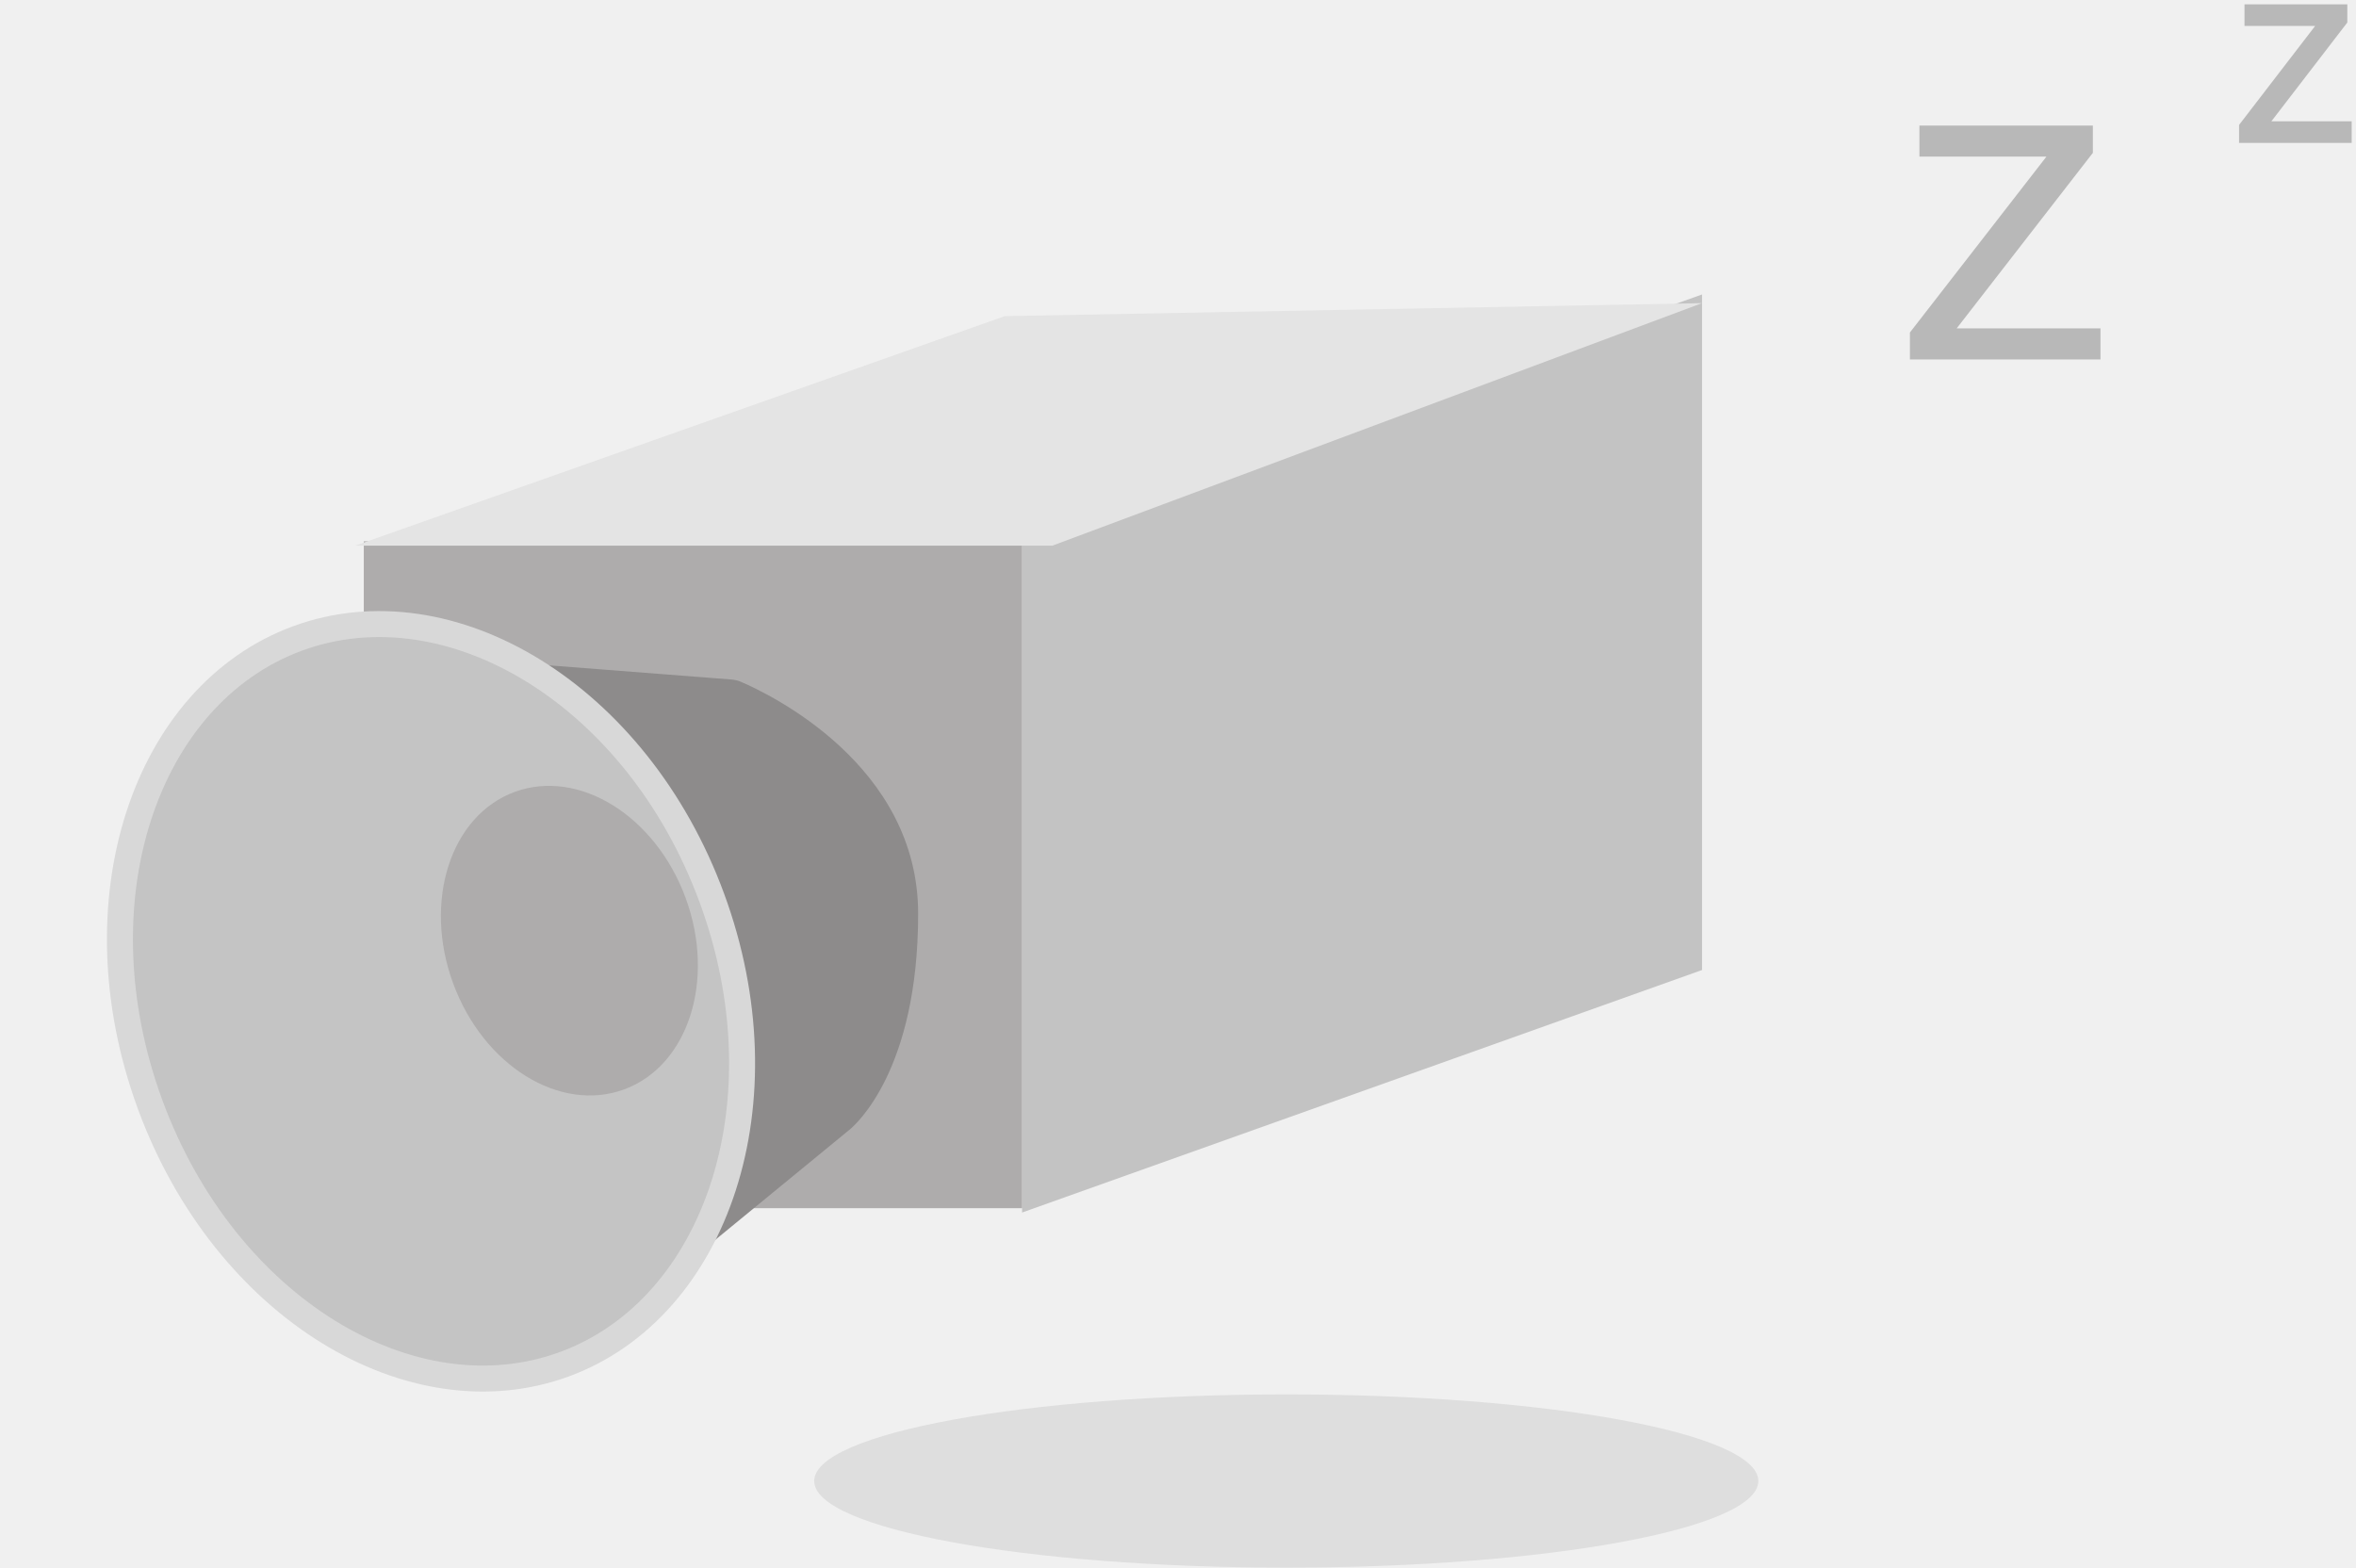
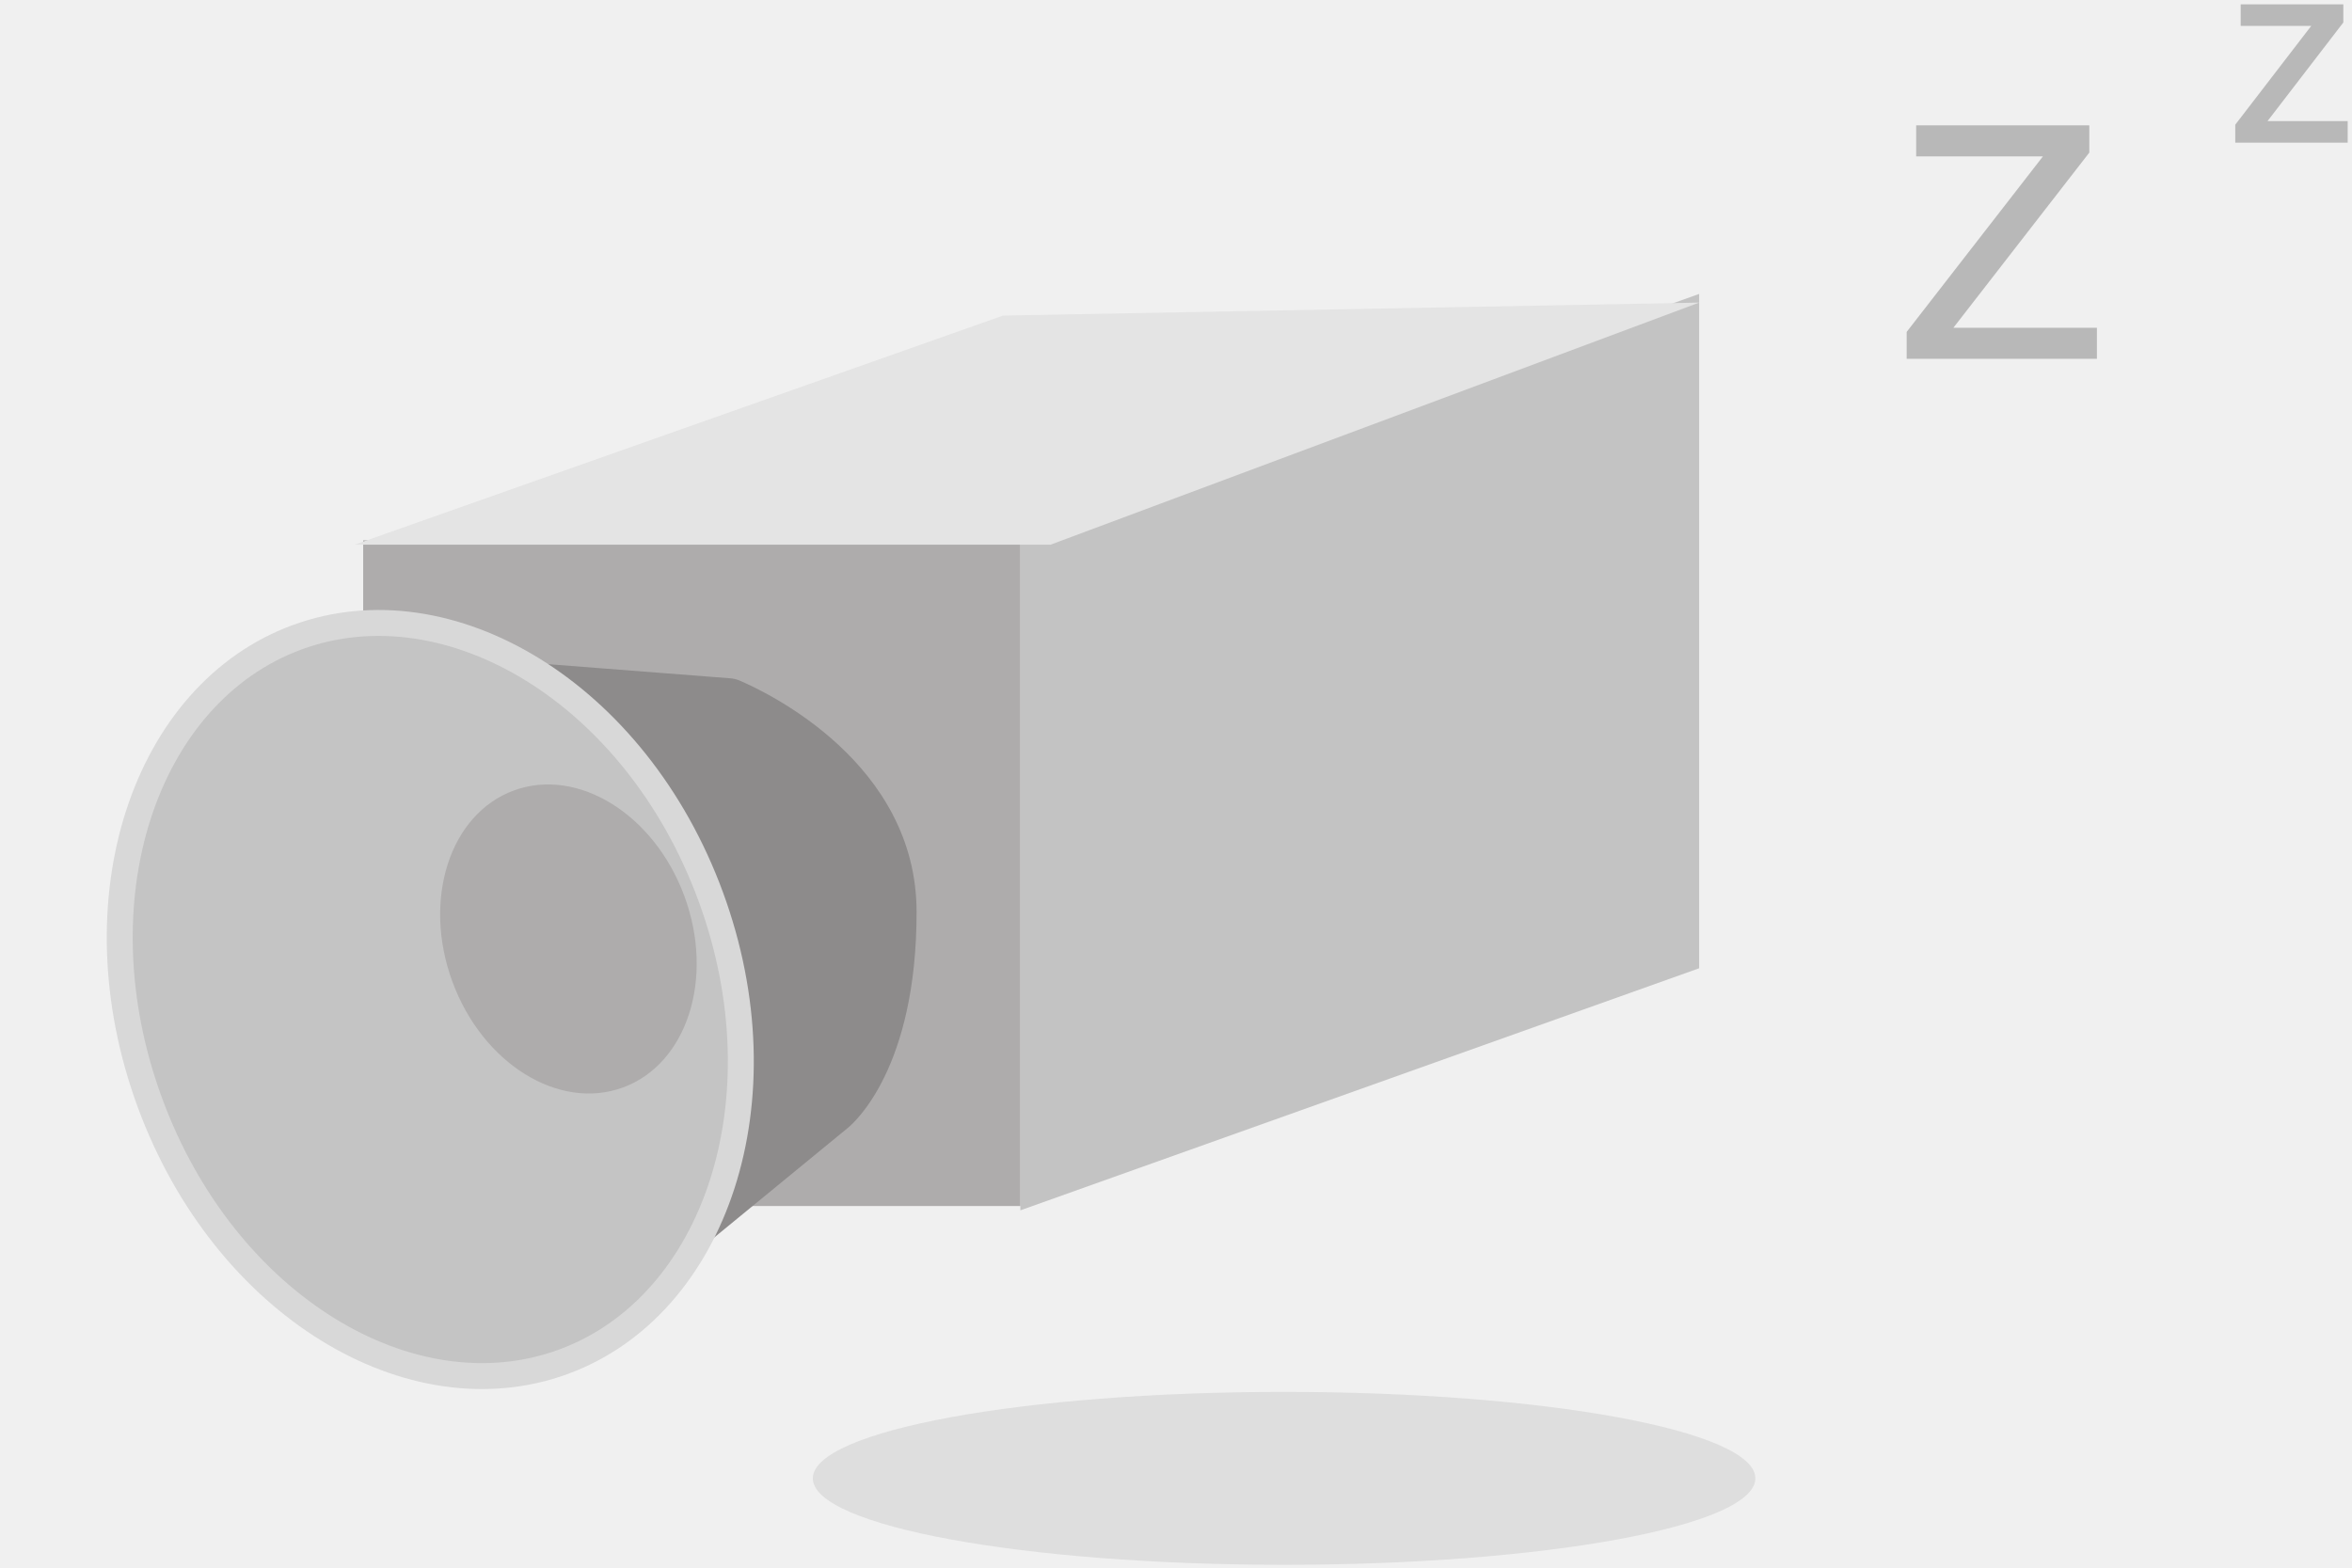
- <svg xmlns="http://www.w3.org/2000/svg" width="272" height="181" viewBox="0 0 272 181" fill="none">
-   <ellipse cx="148.5" cy="171" rx="54.5" ry="10" fill="#DEDEDE" />
-   <path d="M118 62L196.5 34V112L118 140V62Z" fill="#C3C3C3" />
-   <rect x="42" y="62.5" width="76" height="77" fill="#AEACAC" />
-   <path d="M116 36.5L41 63H121.5L196.5 35L116 36.5Z" fill="#E4E4E4" />
-   <path d="M84.425 78.455L33.178 74.479C30.282 74.255 28.119 77.095 29.107 79.828L57.076 157.178C58.015 159.775 61.24 160.662 63.375 158.91L97.933 130.555C97.978 130.518 98.019 130.486 98.064 130.45C98.816 129.836 106 123.505 106 105.5C106 88.304 88.798 80.118 85.532 78.719C85.18 78.568 84.806 78.485 84.425 78.455Z" fill="#8D8B8B" />
-   <path d="M82.186 103.688C90.823 127.171 82.774 151.036 65.17 157.511C47.565 163.986 25.971 151.022 17.335 127.539C8.698 104.057 16.747 80.191 34.351 73.716C51.956 67.242 73.55 80.205 82.186 103.688Z" fill="#C4C4C4" stroke="#D8D8D8" stroke-width="3" />
-   <ellipse cx="65.736" cy="108.611" rx="14.298" ry="18.3" transform="rotate(-20.1927 65.7356 108.611)" fill="#AEACAC" />
-   <path d="M222.098 14.75H221.848V15V17.585V17.835H222.098H236.77L220.803 38.407L220.75 38.475V38.56V41V41.25H221H242H242.25V41V38.415V38.165H242H225.388L241.319 17.629L241.372 17.562V17.476V15V14.75H241.122H222.098Z" fill="#B8B8B8" stroke="#B8B8B8" stroke-width="0.5" />
-   <path d="M259.627 0.75H259.377V1V2.492V2.742H259.627H267.796L258.802 14.44L258.75 14.507V14.592V16V16.25H259H271H271.25V16V14.508V14.258H271H261.723L270.696 2.581L270.748 2.514V2.429V1V0.75H270.498H259.627Z" fill="#B8B8B8" stroke="#B8B8B8" stroke-width="0.5" />
+ <svg xmlns="http://www.w3.org/2000/svg" width="240" height="160" viewBox="0 0 240 160" fill="none">
+   <g clip-path="url(#clip0_6645_29335)">
+     <ellipse cx="131.03" cy="150.882" rx="48.088" ry="8.824" fill="#DEDEDE" />
+     <path d="M104.117 54.706L173.382 30V98.823L104.117 123.529V54.706Z" fill="#C3C3C3" />
+     <rect x="37.059" y="55.148" width="67.059" height="67.941" fill="#AEACAC" />
+     <path d="M102.352 32.206L36.176 55.589H107.205L173.382 30.883L102.352 32.206Z" fill="#E4E4E4" />
+     <path d="M74.493 69.226L29.276 65.718C26.72 65.52 24.812 68.026 25.683 70.437L50.362 138.688C51.19 140.979 54.036 141.761 55.919 140.216L86.412 115.197C86.451 115.164 86.488 115.136 86.527 115.103C87.191 114.562 93.53 108.976 93.53 93.089C93.53 77.916 78.352 70.693 75.47 69.459C75.159 69.326 74.83 69.252 74.493 69.226Z" fill="#8D8B8B" />
+     <path d="M72.517 91.49C80.138 112.209 73.036 133.267 57.503 138.98C41.969 144.693 22.916 133.255 15.295 112.535C7.675 91.815 14.777 70.757 30.31 65.044C45.843 59.331 64.897 70.77 72.517 91.49Z" fill="#C4C4C4" stroke="#D8D8D8" stroke-width="2.647" />
+     <ellipse cx="58.002" cy="95.833" rx="12.616" ry="16.147" transform="rotate(-20.1927 58.0016 95.8333)" fill="#AEACAC" />
+     <path d="M195.968 13.016H195.748V13.236V15.518V15.738H195.968H208.915L194.826 33.889L194.779 33.949V34.025V36.178V36.398H195H213.529H213.75V36.178V33.896V33.676H213.529H198.872L212.929 15.556L212.975 15.497V15.421V13.236V13.016H212.755H195.968Z" fill="#B8B8B8" stroke="#B8B8B8" stroke-width="0.441" />
+     <path d="M229.083 0.662H228.862V0.883V2.199V2.42H229.083H236.29L228.354 12.742L228.309 12.801V12.876V14.118V14.339H228.529H239.118H239.338V14.118V12.802V12.581H239.118H230.932L238.85 2.278L238.895 2.218V2.143V0.883V0.662H238.675H229.083Z" fill="#B8B8B8" stroke="#B8B8B8" stroke-width="0.441" />
+   </g>
+   <defs>
+     <clipPath id="clip0_6645_29335">
+       <rect width="240" height="159.706" fill="white" />
+     </clipPath>
+   </defs>
</svg>
